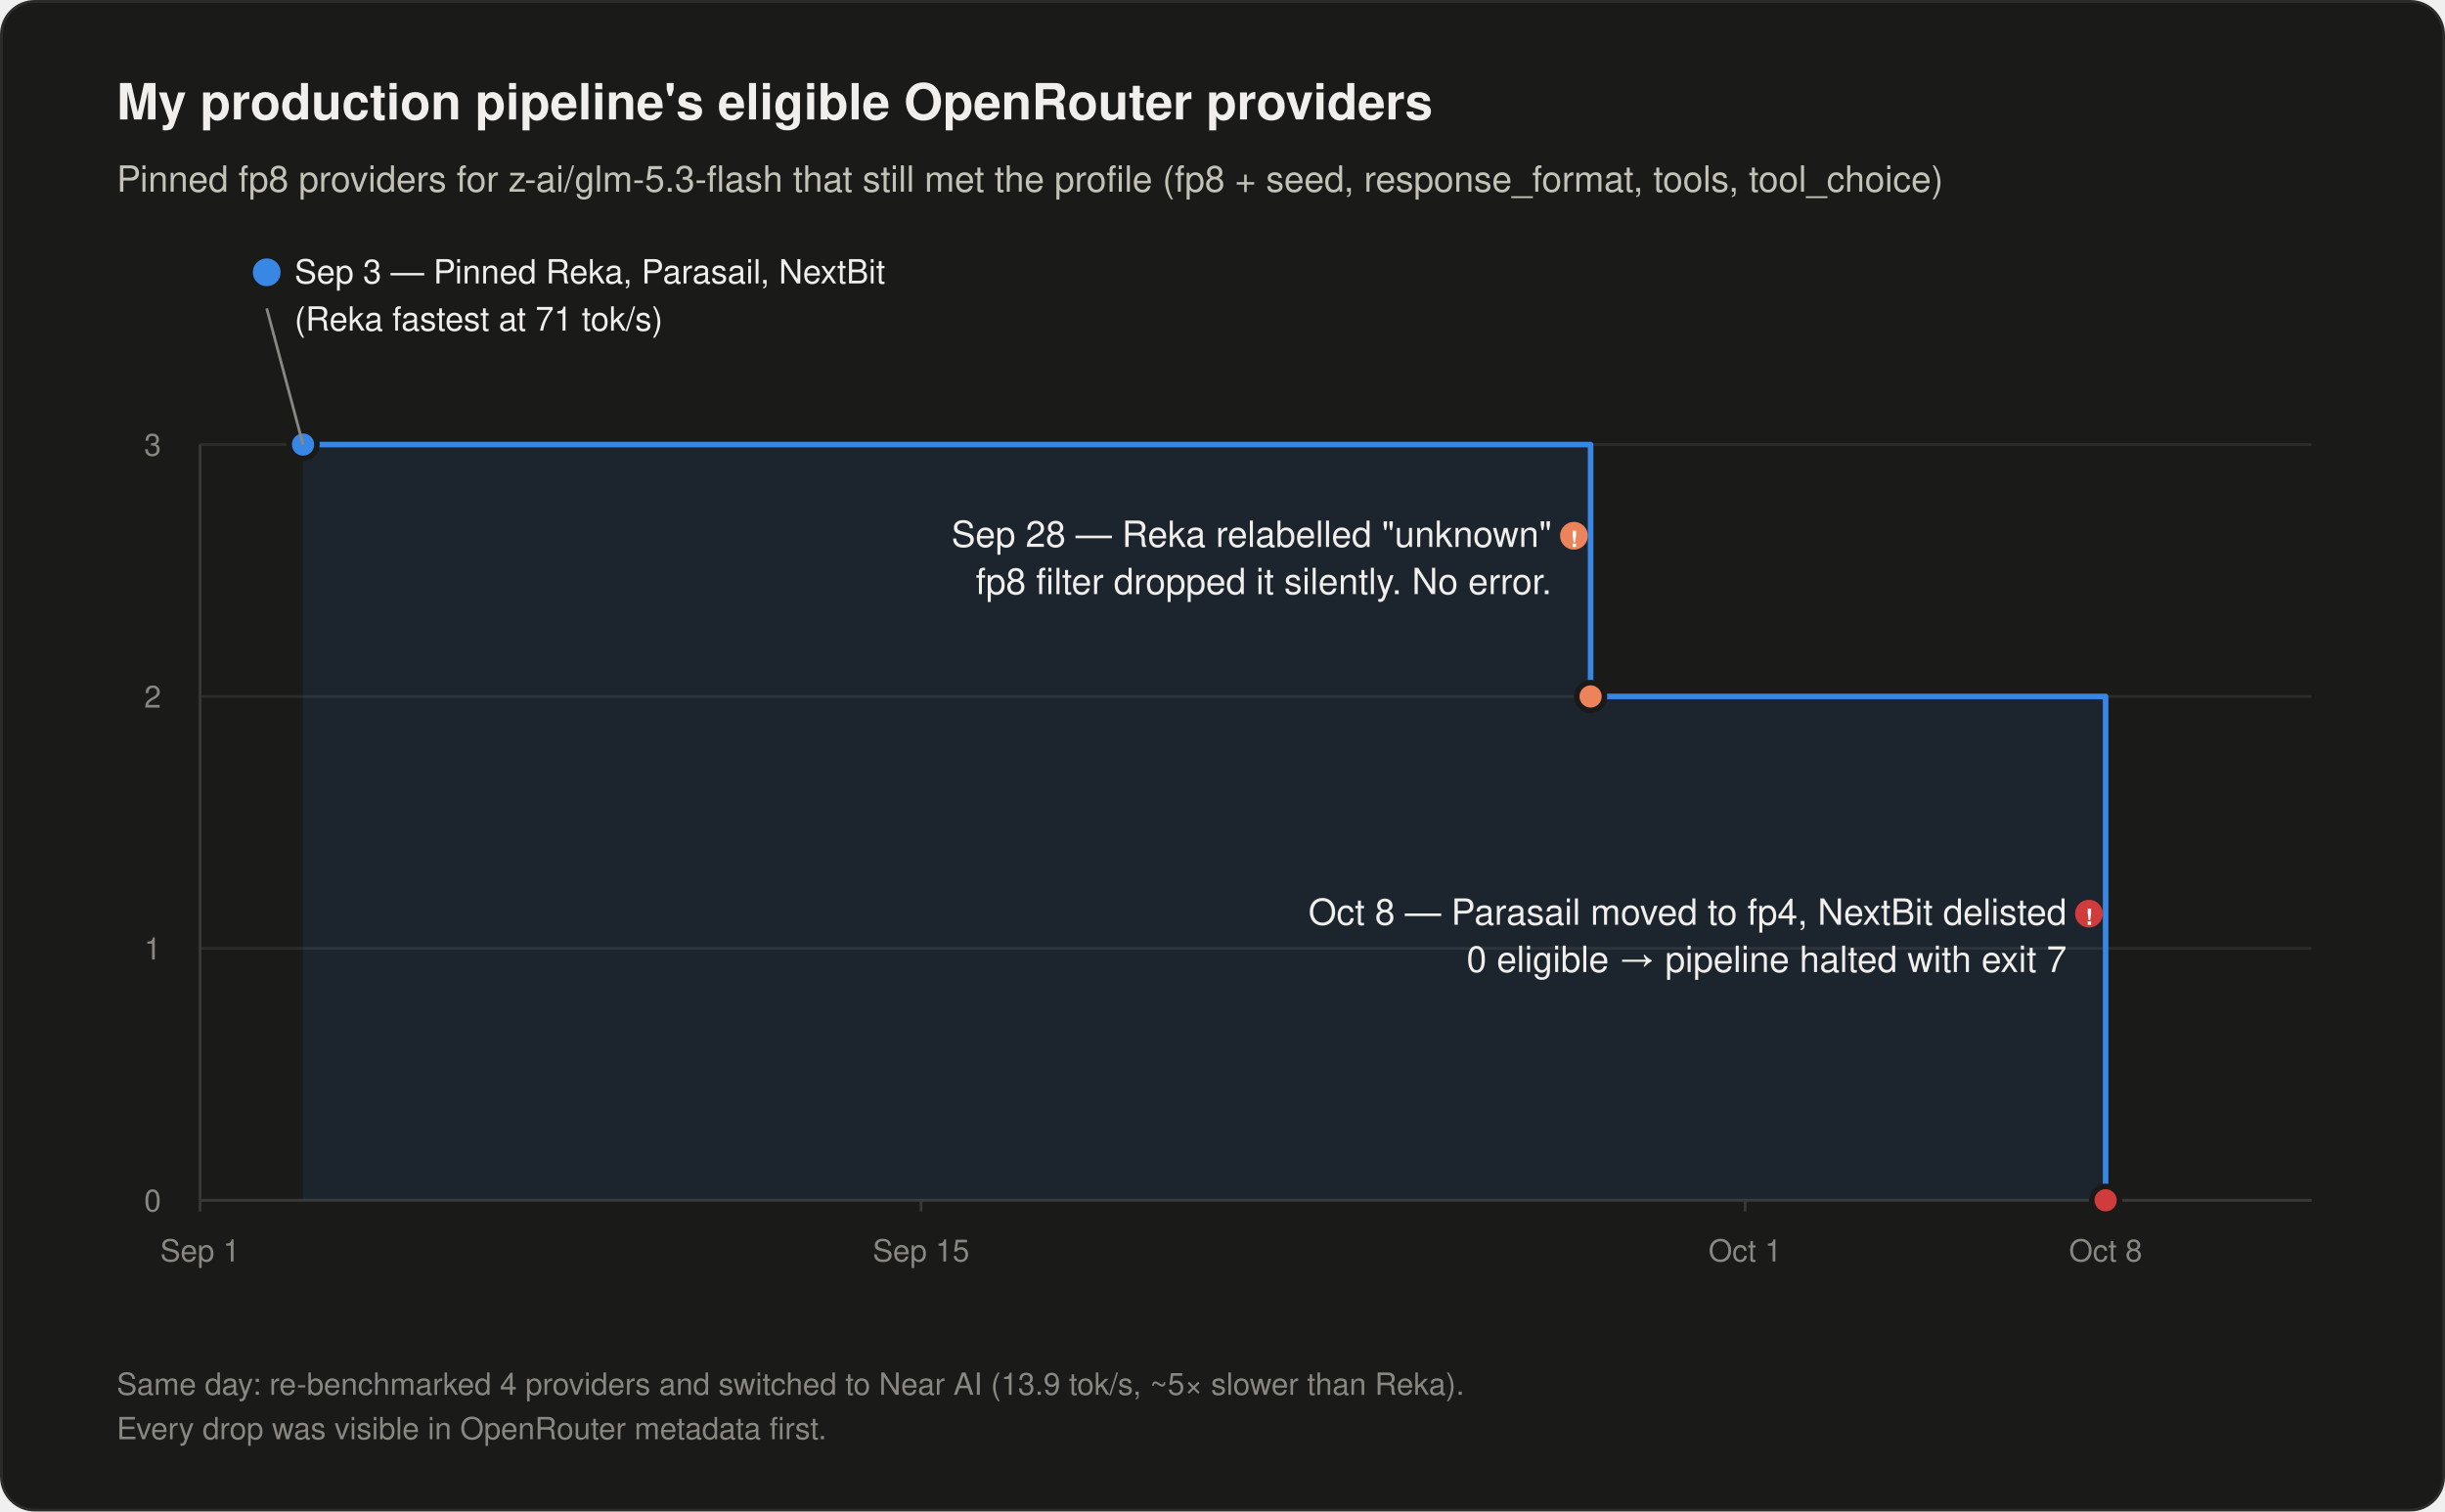
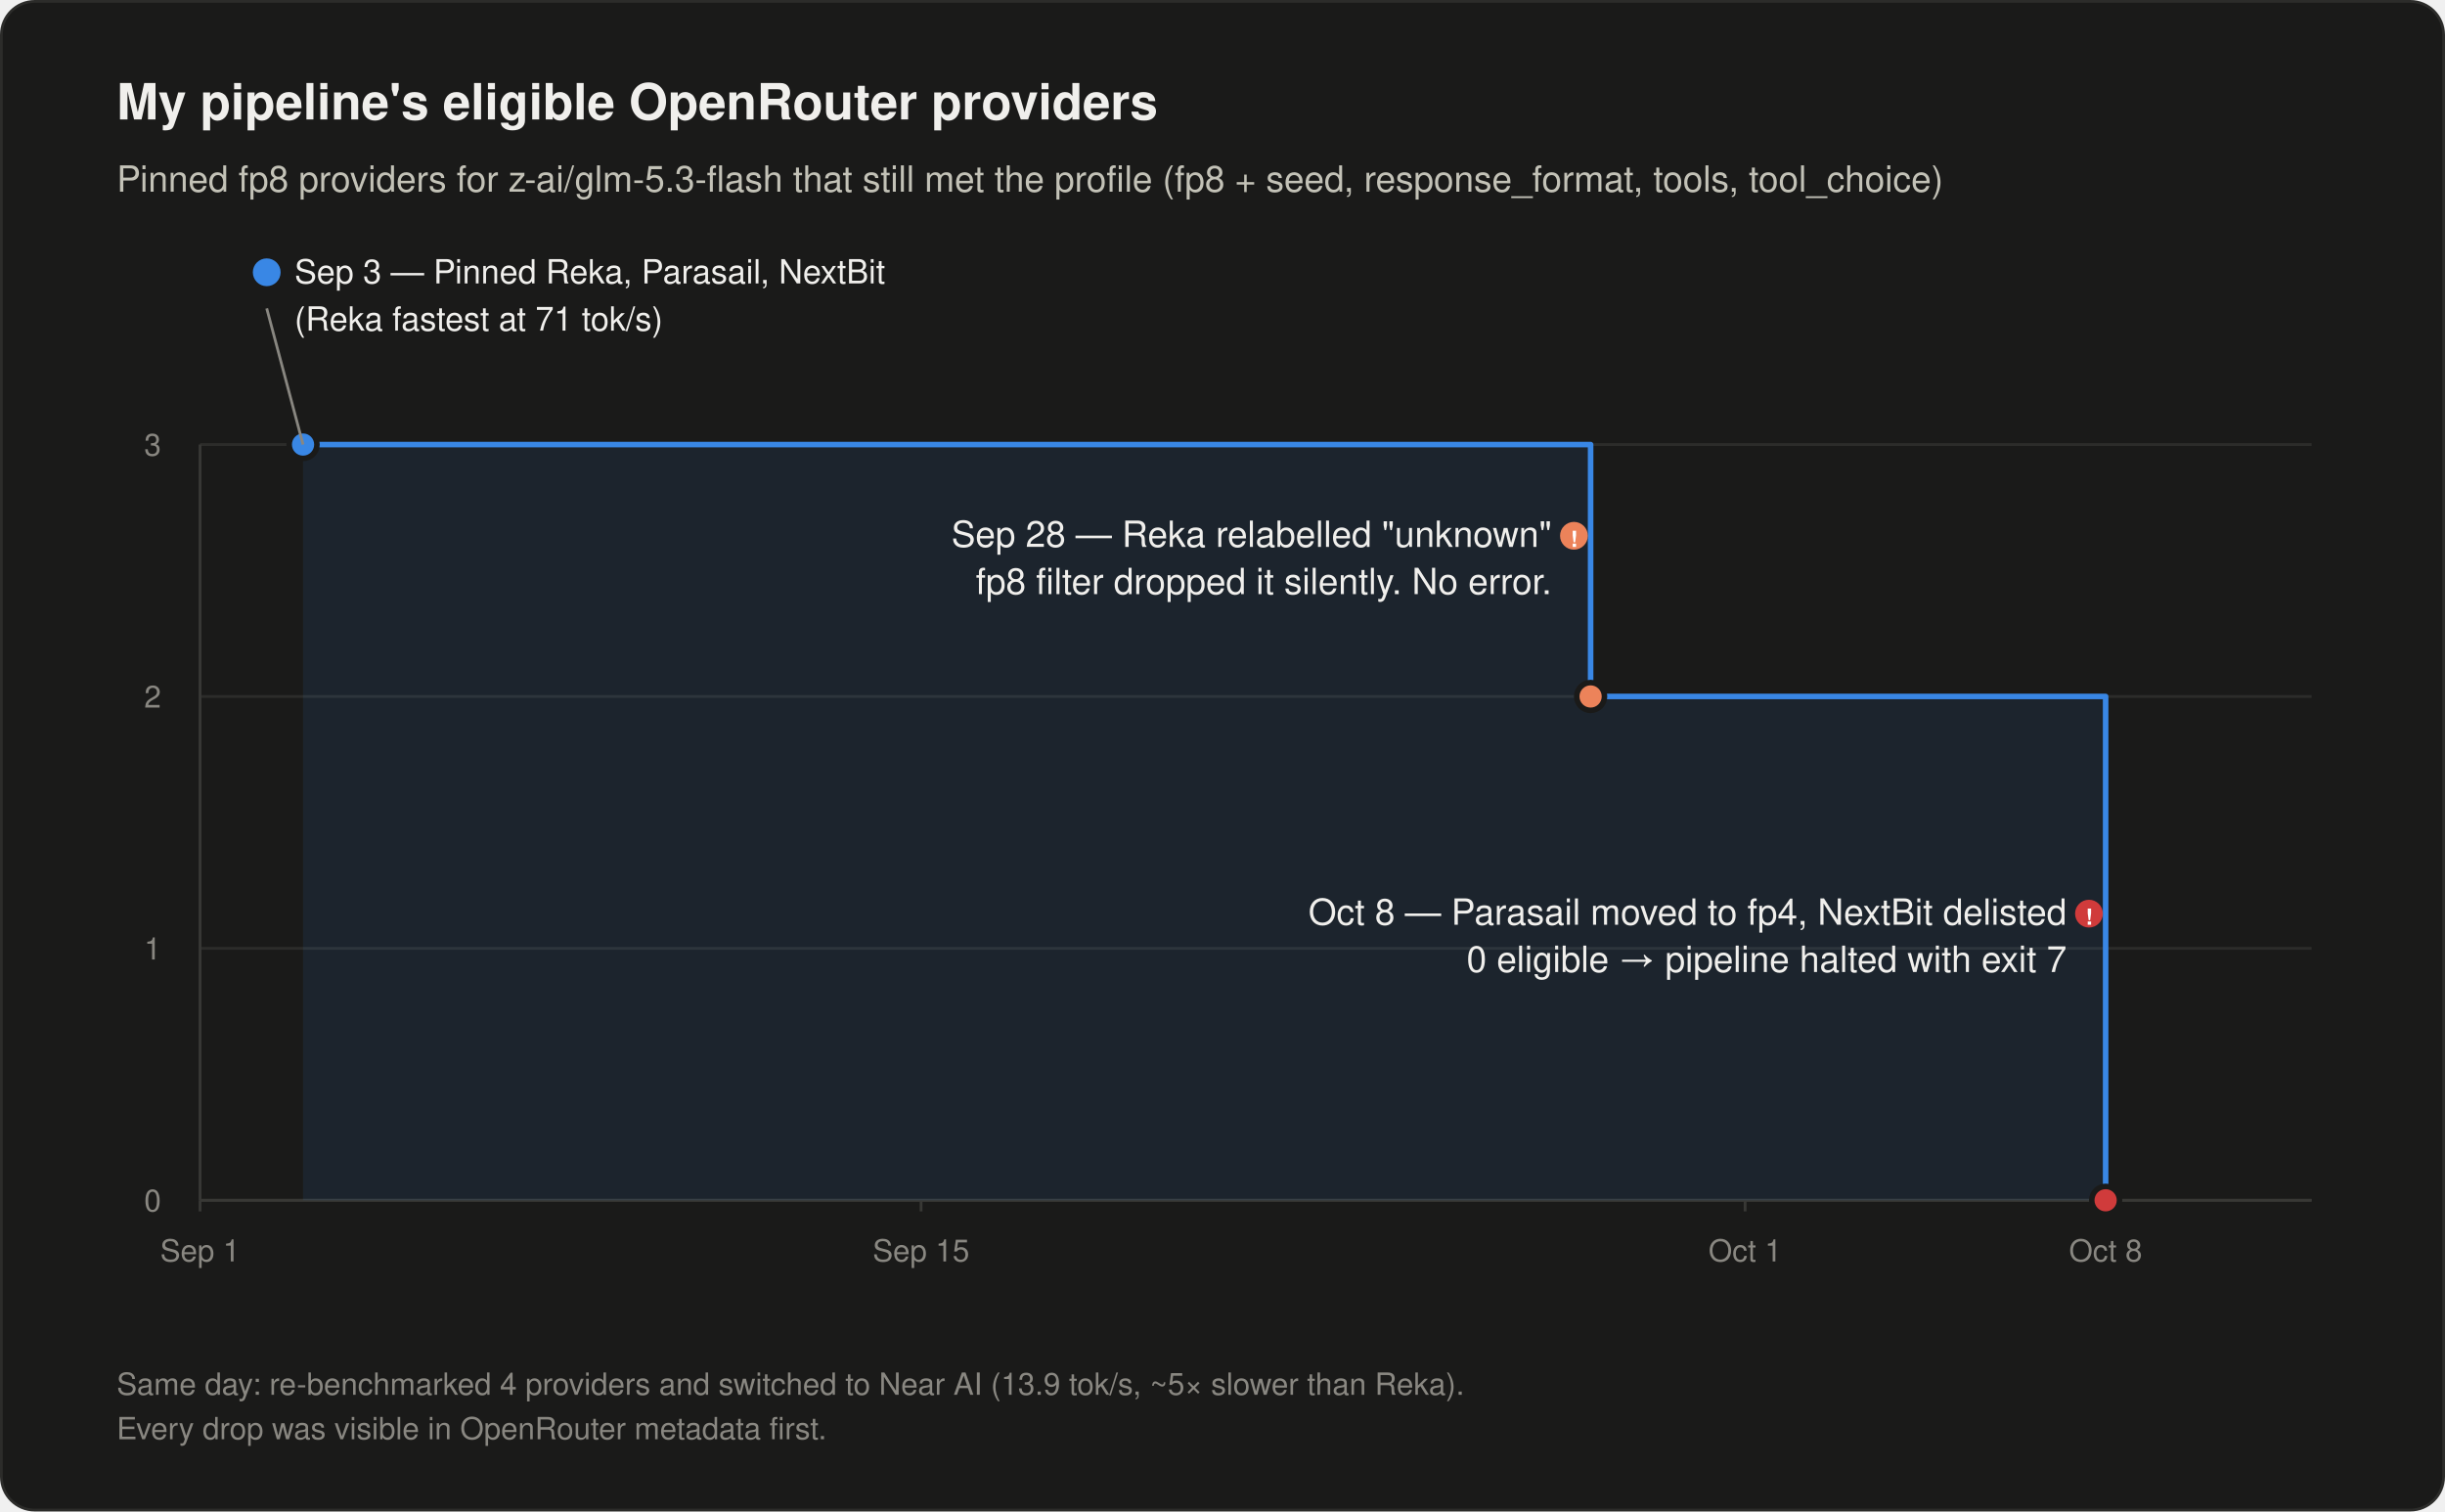
<svg xmlns="http://www.w3.org/2000/svg" width="880" height="544" viewBox="0 0 880 544" role="img" aria-labelledby="title desc">
  <rect x="0.5" y="0.5" width="879" height="543" rx="12" fill="#1a1a19" stroke="#2c2c2a" />
-   <text x="42" y="43" fill="#f0efec" font-family="system-ui, -apple-system, 'Segoe UI', Helvetica, Arial, sans-serif" font-size="18px" font-weight="600" text-anchor="start">My production pipeline's eligible OpenRouter providers</text>
+   <text x="42" y="43" fill="#f0efec" font-family="system-ui, -apple-system, 'Segoe UI', Helvetica, Arial, sans-serif" font-size="18px" font-weight="600" text-anchor="start">My pipeline's eligible OpenRouter providers</text>
  <text x="42" y="69" fill="#c3c2b7" font-family="system-ui, -apple-system, 'Segoe UI', Helvetica, Arial, sans-serif" font-size="13px" font-weight="400" text-anchor="start">Pinned fp8 providers for z-ai/glm-5.3-flash that still met the profile (fp8 + seed, response_format, tools, tool_choice)</text>
  <line x1="72" y1="432" x2="832" y2="432" stroke="#2c2c2a" stroke-width="1" />
  <text x="58" y="436" fill="#898781" font-family="system-ui, -apple-system, 'Segoe UI', Helvetica, Arial, sans-serif" font-size="11px" font-weight="400" text-anchor="end">0</text>
  <line x1="72" y1="341.333" x2="832" y2="341.333" stroke="#2c2c2a" stroke-width="1" />
  <text x="58" y="345.333" fill="#898781" font-family="system-ui, -apple-system, 'Segoe UI', Helvetica, Arial, sans-serif" font-size="11px" font-weight="400" text-anchor="end">1</text>
  <line x1="72" y1="250.667" x2="832" y2="250.667" stroke="#2c2c2a" stroke-width="1" />
  <text x="58" y="254.667" fill="#898781" font-family="system-ui, -apple-system, 'Segoe UI', Helvetica, Arial, sans-serif" font-size="11px" font-weight="400" text-anchor="end">2</text>
  <line x1="72" y1="160" x2="832" y2="160" stroke="#2c2c2a" stroke-width="1" />
  <text x="58" y="164" fill="#898781" font-family="system-ui, -apple-system, 'Segoe UI', Helvetica, Arial, sans-serif" font-size="11px" font-weight="400" text-anchor="end">3</text>
  <line x1="72" y1="432" x2="72" y2="436" stroke="#383835" stroke-width="1" />
  <text x="72" y="454" fill="#898781" font-family="system-ui, -apple-system, 'Segoe UI', Helvetica, Arial, sans-serif" font-size="11px" font-weight="400" text-anchor="middle">Sep 1</text>
  <line x1="331.512" y1="432" x2="331.512" y2="436" stroke="#383835" stroke-width="1" />
  <text x="331.512" y="454" fill="#898781" font-family="system-ui, -apple-system, 'Segoe UI', Helvetica, Arial, sans-serif" font-size="11px" font-weight="400" text-anchor="middle">Sep 15</text>
  <line x1="628.098" y1="432" x2="628.098" y2="436" stroke="#383835" stroke-width="1" />
  <text x="628.098" y="454" fill="#898781" font-family="system-ui, -apple-system, 'Segoe UI', Helvetica, Arial, sans-serif" font-size="11px" font-weight="400" text-anchor="middle">Oct 1</text>
  <line x1="757.854" y1="432" x2="757.854" y2="436" stroke="#383835" stroke-width="1" />
  <text x="757.854" y="454" fill="#898781" font-family="system-ui, -apple-system, 'Segoe UI', Helvetica, Arial, sans-serif" font-size="11px" font-weight="400" text-anchor="middle">Oct 8</text>
  <line x1="72" y1="160" x2="72" y2="432" stroke="#383835" stroke-width="1" />
  <line x1="72" y1="432" x2="832" y2="432" stroke="#383835" stroke-width="1" />
  <path d="M 109.073 432 L 109.073 160 H 572.488 V 250.667 H 757.854 V 432 L 757.854 432 Z" fill="#3987e5" fill-opacity="0.10" />
  <path d="M 109.073 160 H 572.488 V 250.667 H 757.854 V 432" fill="none" stroke="#3987e5" stroke-width="2" stroke-linejoin="round" />
  <circle cx="109.073" cy="160" r="5" fill="#3987e5" stroke="#1a1a19" stroke-width="2" />
  <circle cx="572.488" cy="250.667" r="5" fill="#ec835a" stroke="#1a1a19" stroke-width="2" />
  <circle cx="757.854" cy="432" r="5" fill="#d03b3b" stroke="#1a1a19" stroke-width="2" />
  <line x1="109.073" y1="160" x2="96" y2="111" stroke="#898781" stroke-width="1" />
  <circle cx="96" cy="98" r="5" fill="#3987e5" />
  <text x="106" y="102" fill="#f0efec" font-family="system-ui, -apple-system, 'Segoe UI', Helvetica, Arial, sans-serif" font-size="12px" font-weight="500" text-anchor="start">Sep 3 — Pinned Reka, Parasail, NextBit</text>
  <text x="106" y="119" fill="#f0efec" font-family="system-ui, -apple-system, 'Segoe UI', Helvetica, Arial, sans-serif" font-size="12px" font-weight="400" text-anchor="start">(Reka fastest at 71 tok/s)</text>
  <circle cx="566.488" cy="192.833" r="5" fill="#ec835a" />
  <text x="566.488" y="196.833" fill="#ffffff" font-family="system-ui, -apple-system, 'Segoe UI', Helvetica, Arial, sans-serif" font-size="8px" font-weight="700" text-anchor="middle">!</text>
  <text x="558.488" y="196.833" fill="#f0efec" font-family="system-ui, -apple-system, 'Segoe UI', Helvetica, Arial, sans-serif" font-size="13px" font-weight="500" text-anchor="end">Sep 28 — Reka relabelled "unknown"</text>
  <text x="558.488" y="213.833" fill="#f0efec" font-family="system-ui, -apple-system, 'Segoe UI', Helvetica, Arial, sans-serif" font-size="13px" font-weight="400" text-anchor="end">fp8 filter dropped it silently. No error.</text>
  <circle cx="751.854" cy="328.833" r="5" fill="#d03b3b" />
  <text x="751.854" y="332.833" fill="#ffffff" font-family="system-ui, -apple-system, 'Segoe UI', Helvetica, Arial, sans-serif" font-size="8px" font-weight="700" text-anchor="middle">!</text>
  <text x="743.854" y="332.833" fill="#f0efec" font-family="system-ui, -apple-system, 'Segoe UI', Helvetica, Arial, sans-serif" font-size="13px" font-weight="500" text-anchor="end">Oct 8 — Parasail moved to fp4, NextBit delisted</text>
  <text x="743.854" y="349.833" fill="#f0efec" font-family="system-ui, -apple-system, 'Segoe UI', Helvetica, Arial, sans-serif" font-size="13px" font-weight="400" text-anchor="end">0 eligible → pipeline halted with exit 7</text>
  <text x="42" y="502" fill="#898781" font-family="system-ui, -apple-system, 'Segoe UI', Helvetica, Arial, sans-serif" font-size="11px" font-weight="400">
    <tspan x="42" dy="0">Same day: re-benchmarked 4 providers and switched to Near AI (13.9 tok/s, ~5× slower than Reka).</tspan>
    <tspan x="42" dy="16">Every drop was visible in OpenRouter metadata first.</tspan>
  </text>
</svg>
